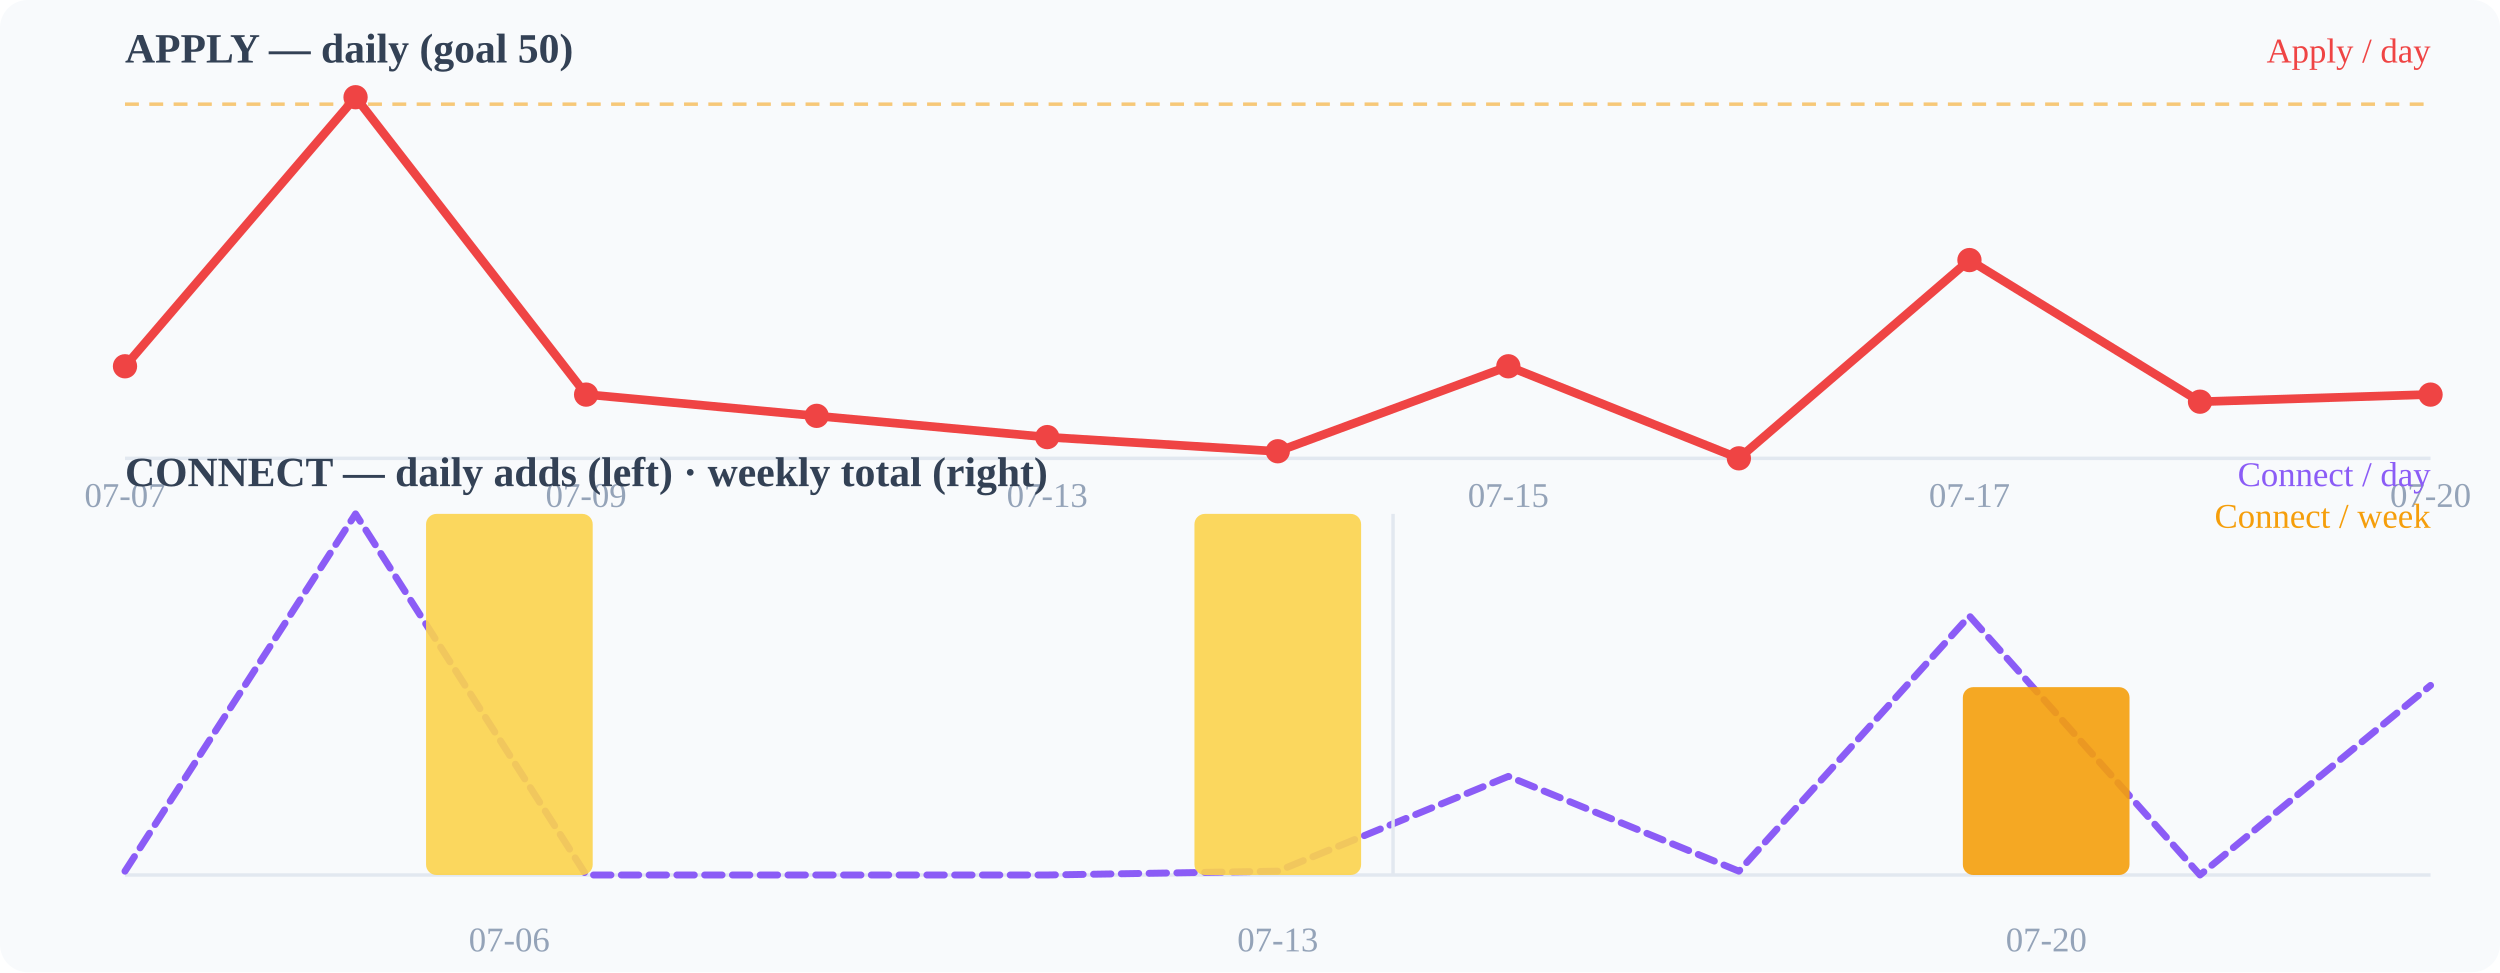
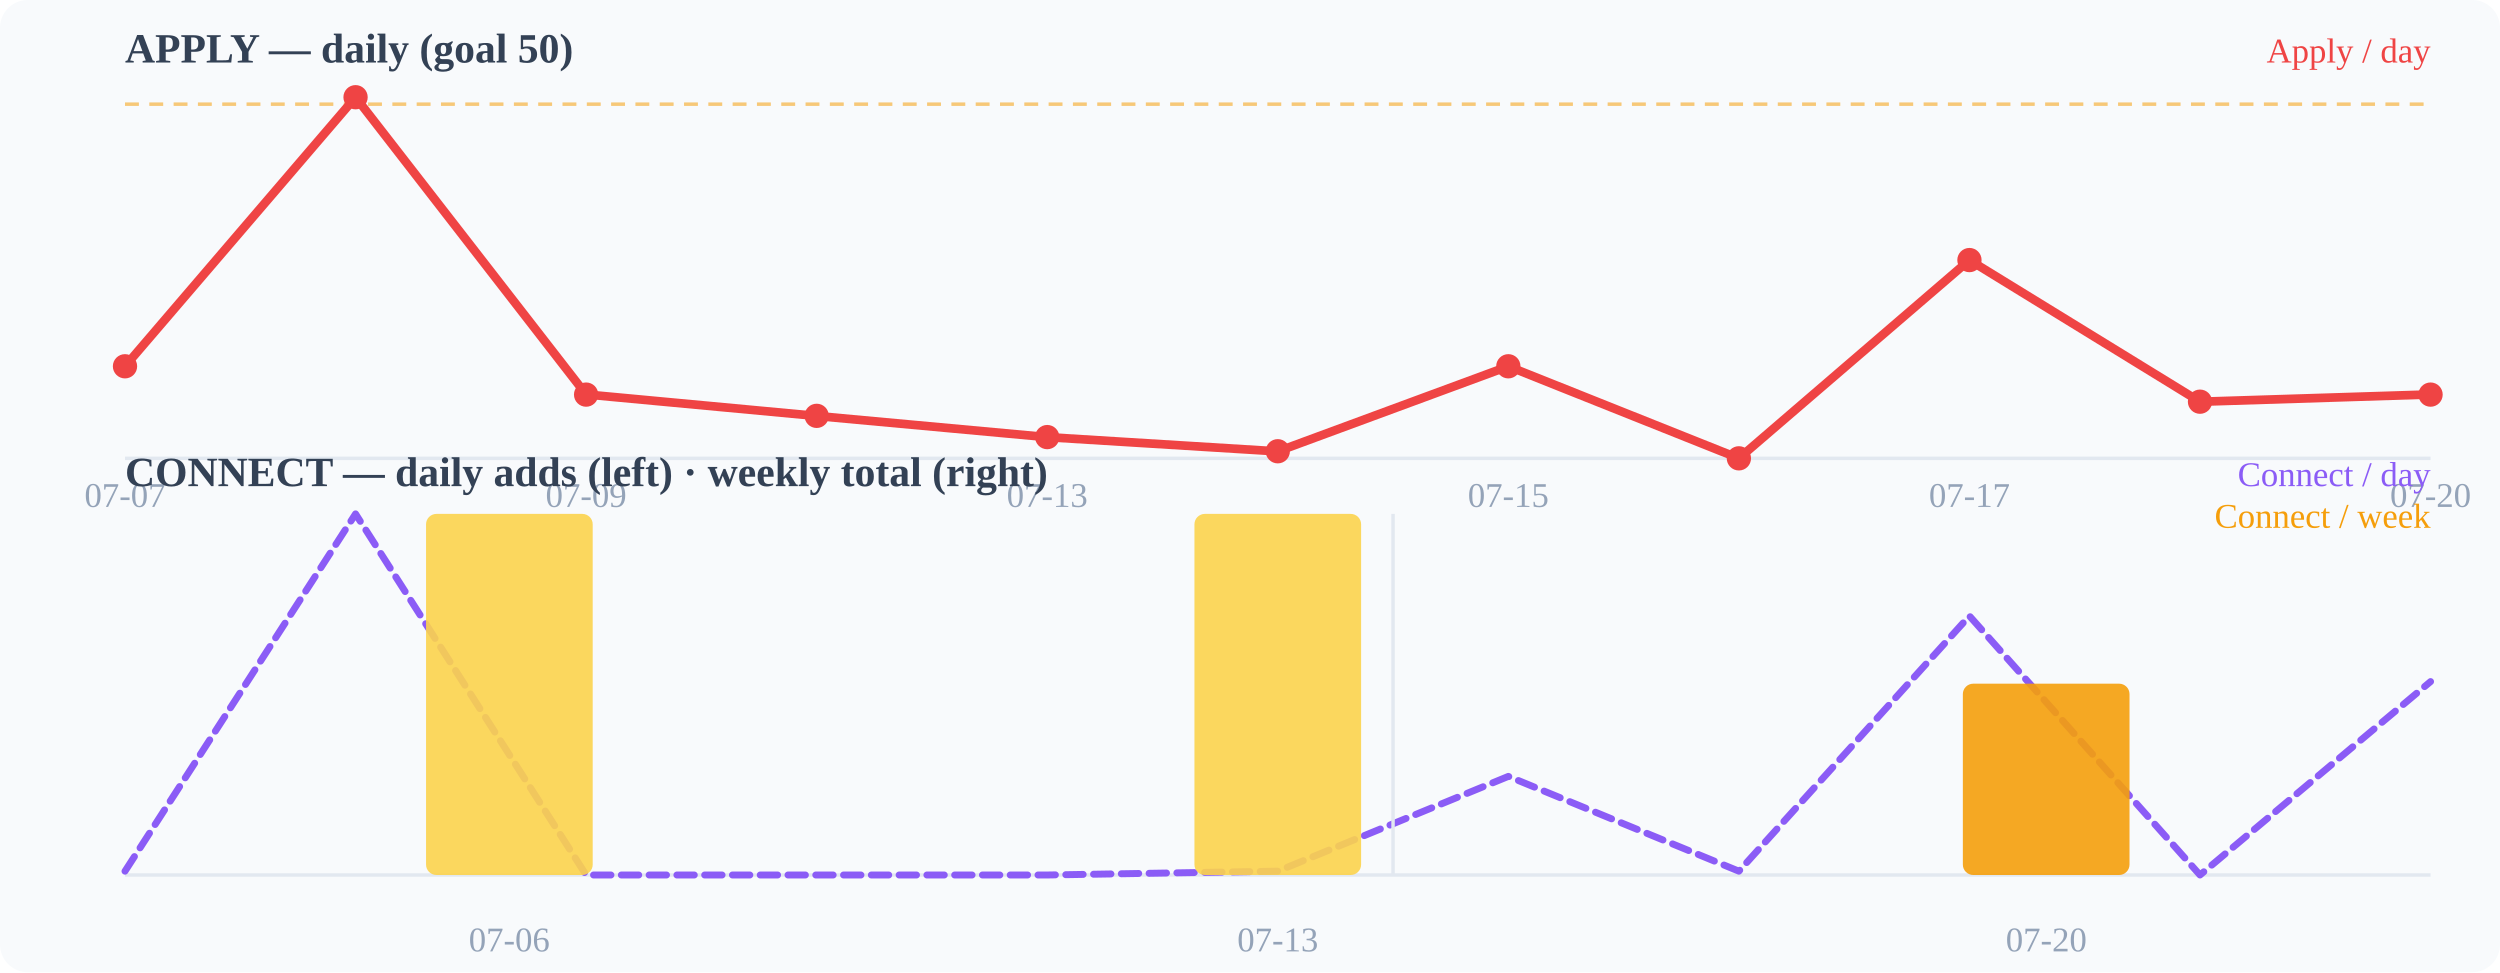
<svg xmlns="http://www.w3.org/2000/svg" width="720" height="280" viewBox="0 0 720 280">
  <rect width="720" height="280" fill="#f8fafc" rx="8" />
  <text x="36" y="18" font-size="12" font-weight="600" fill="#334155">APPLY — daily (goal 50)</text>
  <line x1="36" y1="132" x2="700" y2="132" stroke="#e2e8f0" stroke-width="1" />
  <line x1="36" y1="30.0" x2="700" y2="30.0" stroke="#f59e0b" stroke-width="1" stroke-dasharray="4 3" opacity="0.55" />
  <polyline points="36.0,105.5 102.4,28.0 168.8,113.6 235.2,119.8 301.6,125.9 368.0,130.0 434.4,105.5 500.8,132.0 567.2,74.9 633.6,115.7 700.0,113.6" fill="none" stroke="#ef4444" stroke-width="2.5" stroke-linecap="round" stroke-linejoin="round" />
  <circle cx="36" cy="105.49" r="3.5" fill="#ef4444" />
  <circle cx="102.4" cy="28" r="3.5" fill="#ef4444" />
  <circle cx="168.8" cy="113.647" r="3.5" fill="#ef4444" />
  <circle cx="235.2" cy="119.765" r="3.5" fill="#ef4444" />
  <circle cx="301.6" cy="125.882" r="3.5" fill="#ef4444" />
  <circle cx="368" cy="129.961" r="3.5" fill="#ef4444" />
  <circle cx="434.4" cy="105.49" r="3.5" fill="#ef4444" />
  <circle cx="500.8" cy="132" r="3.5" fill="#ef4444" />
  <circle cx="567.2" cy="74.902" r="3.5" fill="#ef4444" />
  <circle cx="633.6" cy="115.686" r="3.5" fill="#ef4444" />
  <circle cx="700" cy="113.647" r="3.5" fill="#ef4444" />
  <text x="36" y="146" font-size="10" fill="#94a3b8" text-anchor="middle">07-07</text>
  <text x="168.8" y="146" font-size="10" fill="#94a3b8" text-anchor="middle">07-09</text>
  <text x="301.6" y="146" font-size="10" fill="#94a3b8" text-anchor="middle">07-13</text>
  <text x="434.4" y="146" font-size="10" fill="#94a3b8" text-anchor="middle">07-15</text>
  <text x="567.2" y="146" font-size="10" fill="#94a3b8" text-anchor="middle">07-17</text>
  <text x="700" y="146" font-size="10" fill="#94a3b8" text-anchor="middle">07-20</text>
  <text x="36" y="140" font-size="12" font-weight="600" fill="#334155">CONNECT — daily adds (left) · weekly total (right)</text>
  <line x1="36" y1="252" x2="700" y2="252" stroke="#e2e8f0" stroke-width="1" />
-   <polyline points="36.0,250.9 102.4,148.0 168.8,252.0 235.2,252.0 301.6,252.0 368.0,250.9 434.4,223.6 500.8,250.9 567.2,177.4 633.6,252.0 700.0,197.4" fill="none" stroke="#8b5cf6" stroke-width="2" stroke-linecap="round" stroke-linejoin="round" stroke-dasharray="5 3" />
+   <polyline points="36.0,250.9 102.4,148.0 168.8,252.0 235.2,252.0 301.6,252.0 368.0,250.9 434.4,223.6 500.8,250.9 567.2,177.4 633.6,252.0 700.0,196.3" fill="none" stroke="#8b5cf6" stroke-width="2" stroke-linecap="round" stroke-linejoin="round" stroke-dasharray="5 3" />
  <rect x="122.7" y="148.0" width="48" height="104.0" rx="3" fill="#fcd34d" opacity="0.9" />
  <rect x="344.0" y="148.0" width="48" height="104.0" rx="3" fill="#fcd34d" opacity="0.9" />
-   <rect x="565.3" y="197.9" width="48" height="54.1" rx="3" fill="#f59e0b" opacity="0.9" />
+   <rect x="565.3" y="196.9" width="48" height="55.1" rx="3" fill="#f59e0b" opacity="0.9" />
  <line x1="401.2" y1="148" x2="401.2" y2="252" stroke="#e2e8f0" stroke-width="1" />
  <text x="146.667" y="274" font-size="10" fill="#94a3b8" text-anchor="middle">07-06</text>
  <text x="368" y="274" font-size="10" fill="#94a3b8" text-anchor="middle">07-13</text>
  <text x="589.333" y="274" font-size="10" fill="#94a3b8" text-anchor="middle">07-20</text>
  <text x="700" y="18" font-size="10" fill="#ef4444" text-anchor="end">Apply / day</text>
  <text x="700" y="140" font-size="10" fill="#8b5cf6" text-anchor="end">Connect / day</text>
  <text x="700" y="152" font-size="10" fill="#f59e0b" text-anchor="end">Connect / week</text>
</svg>
